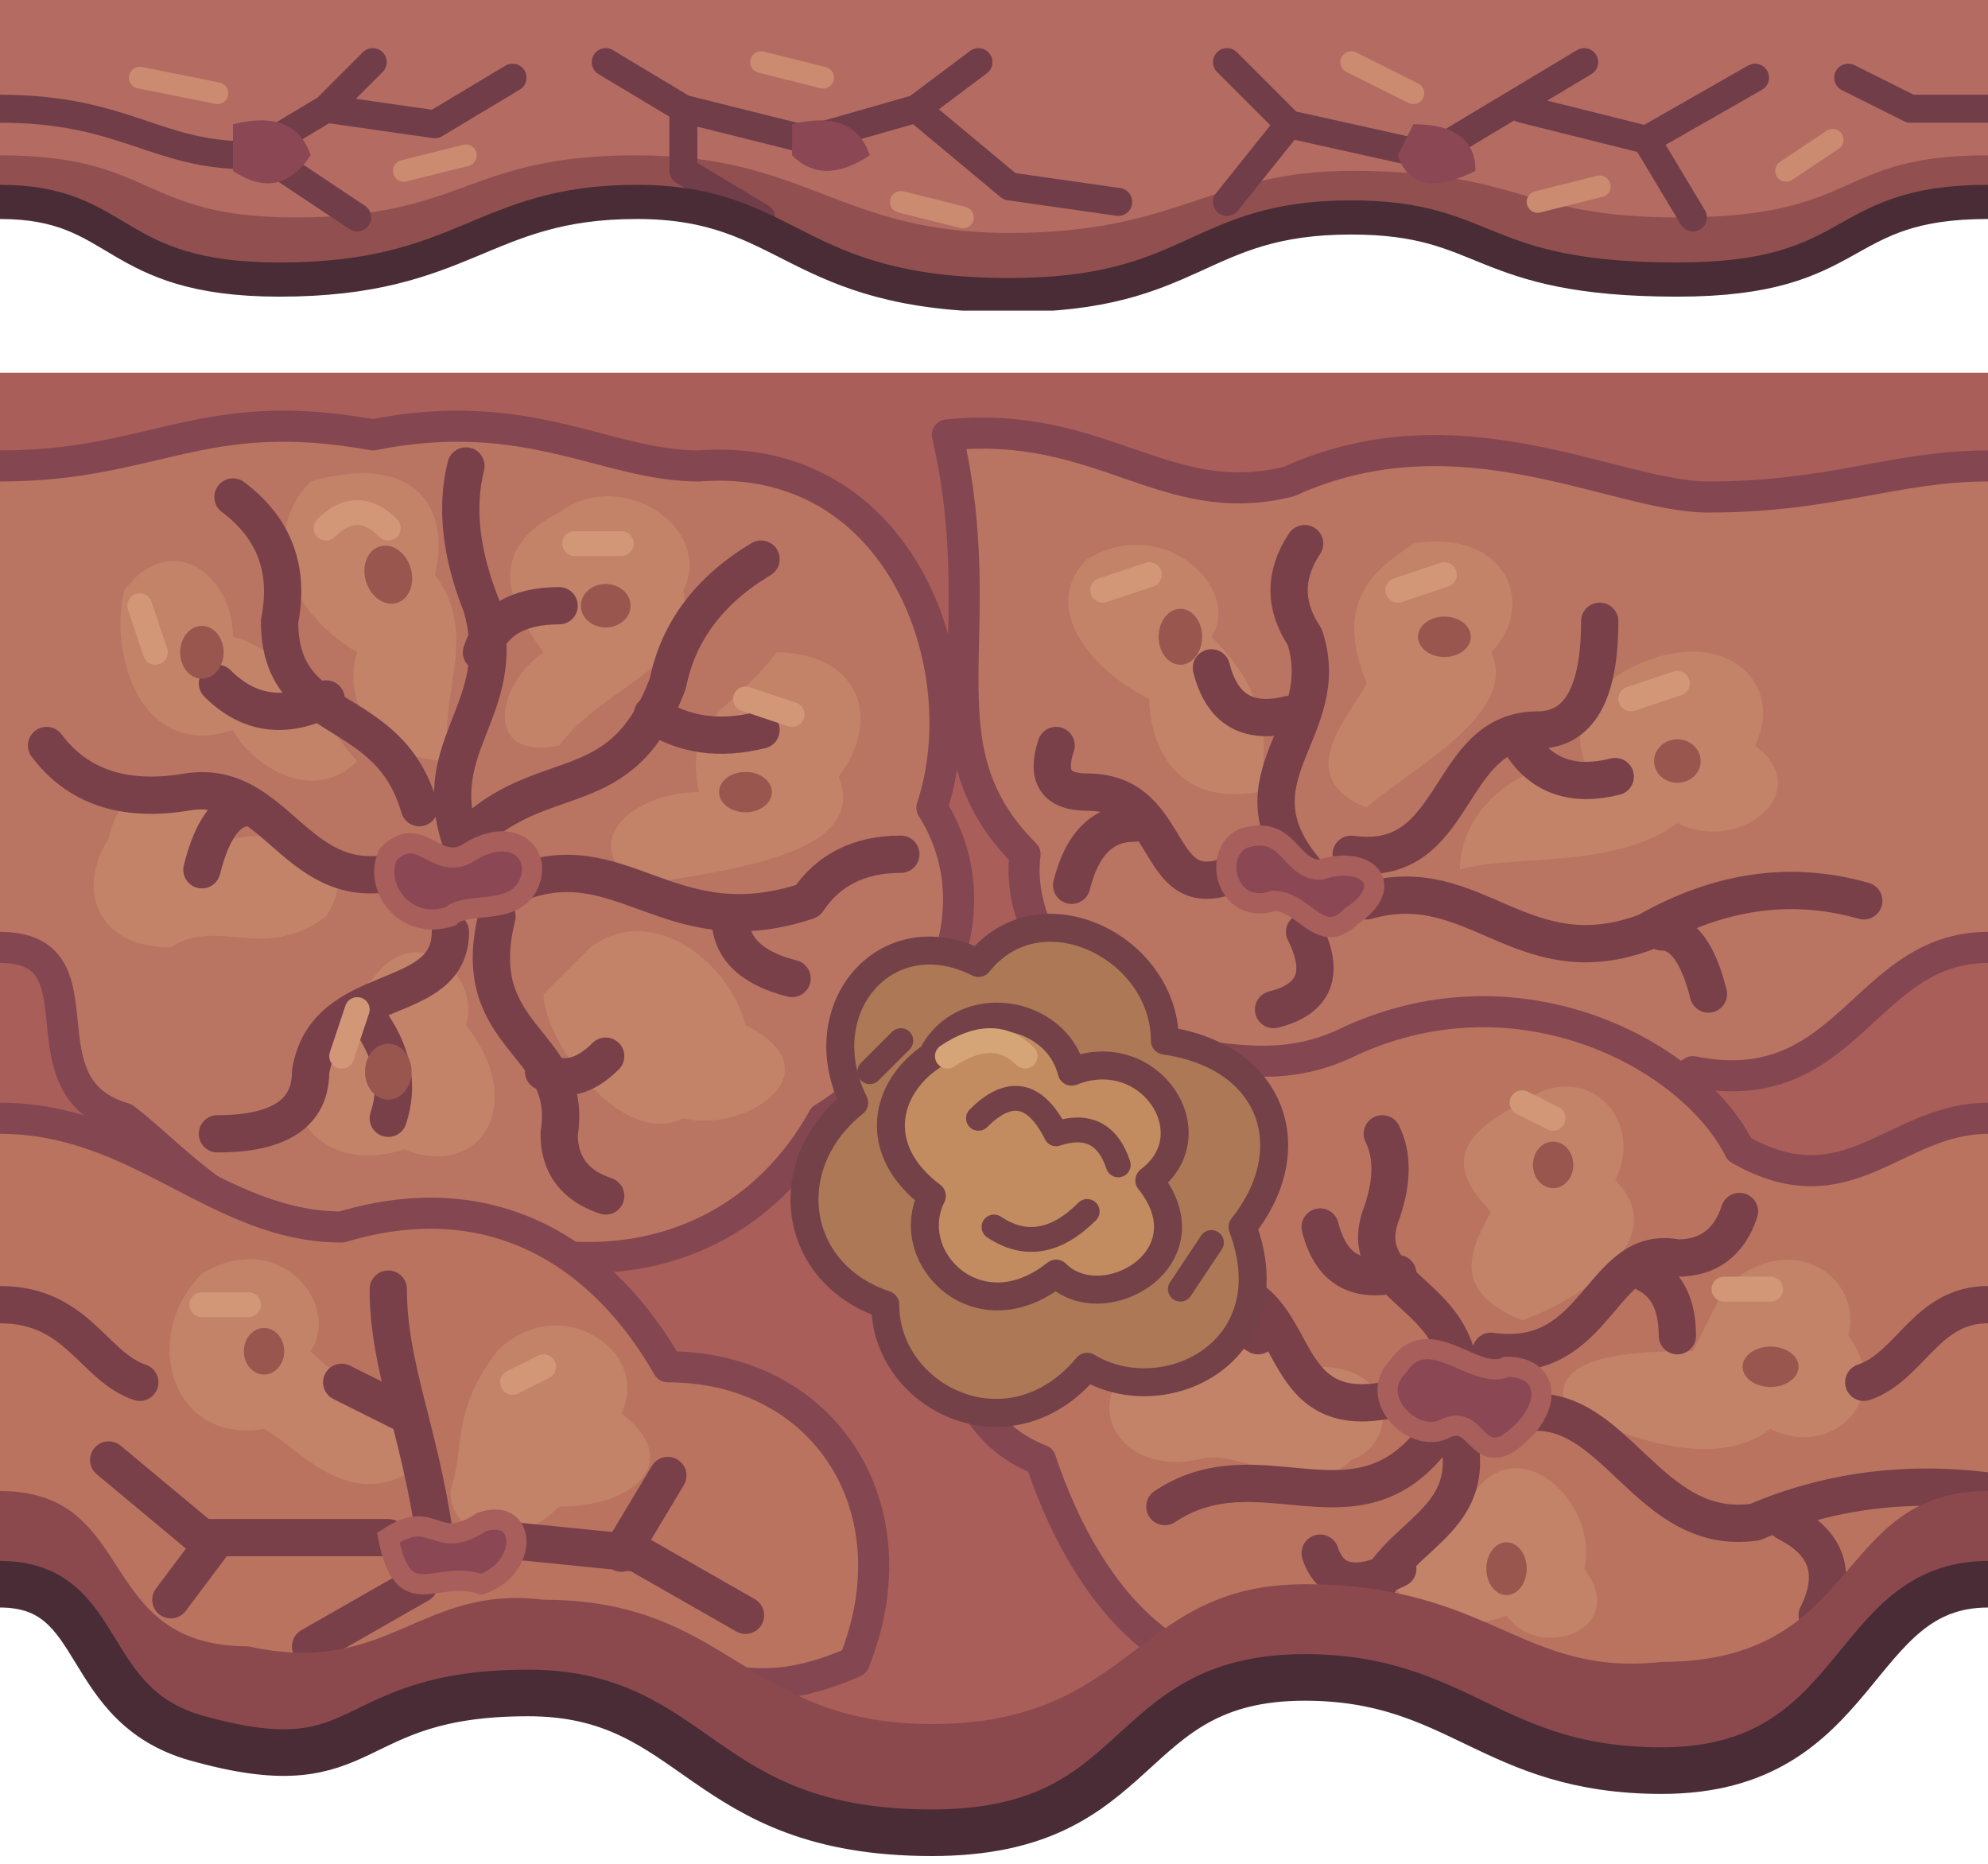
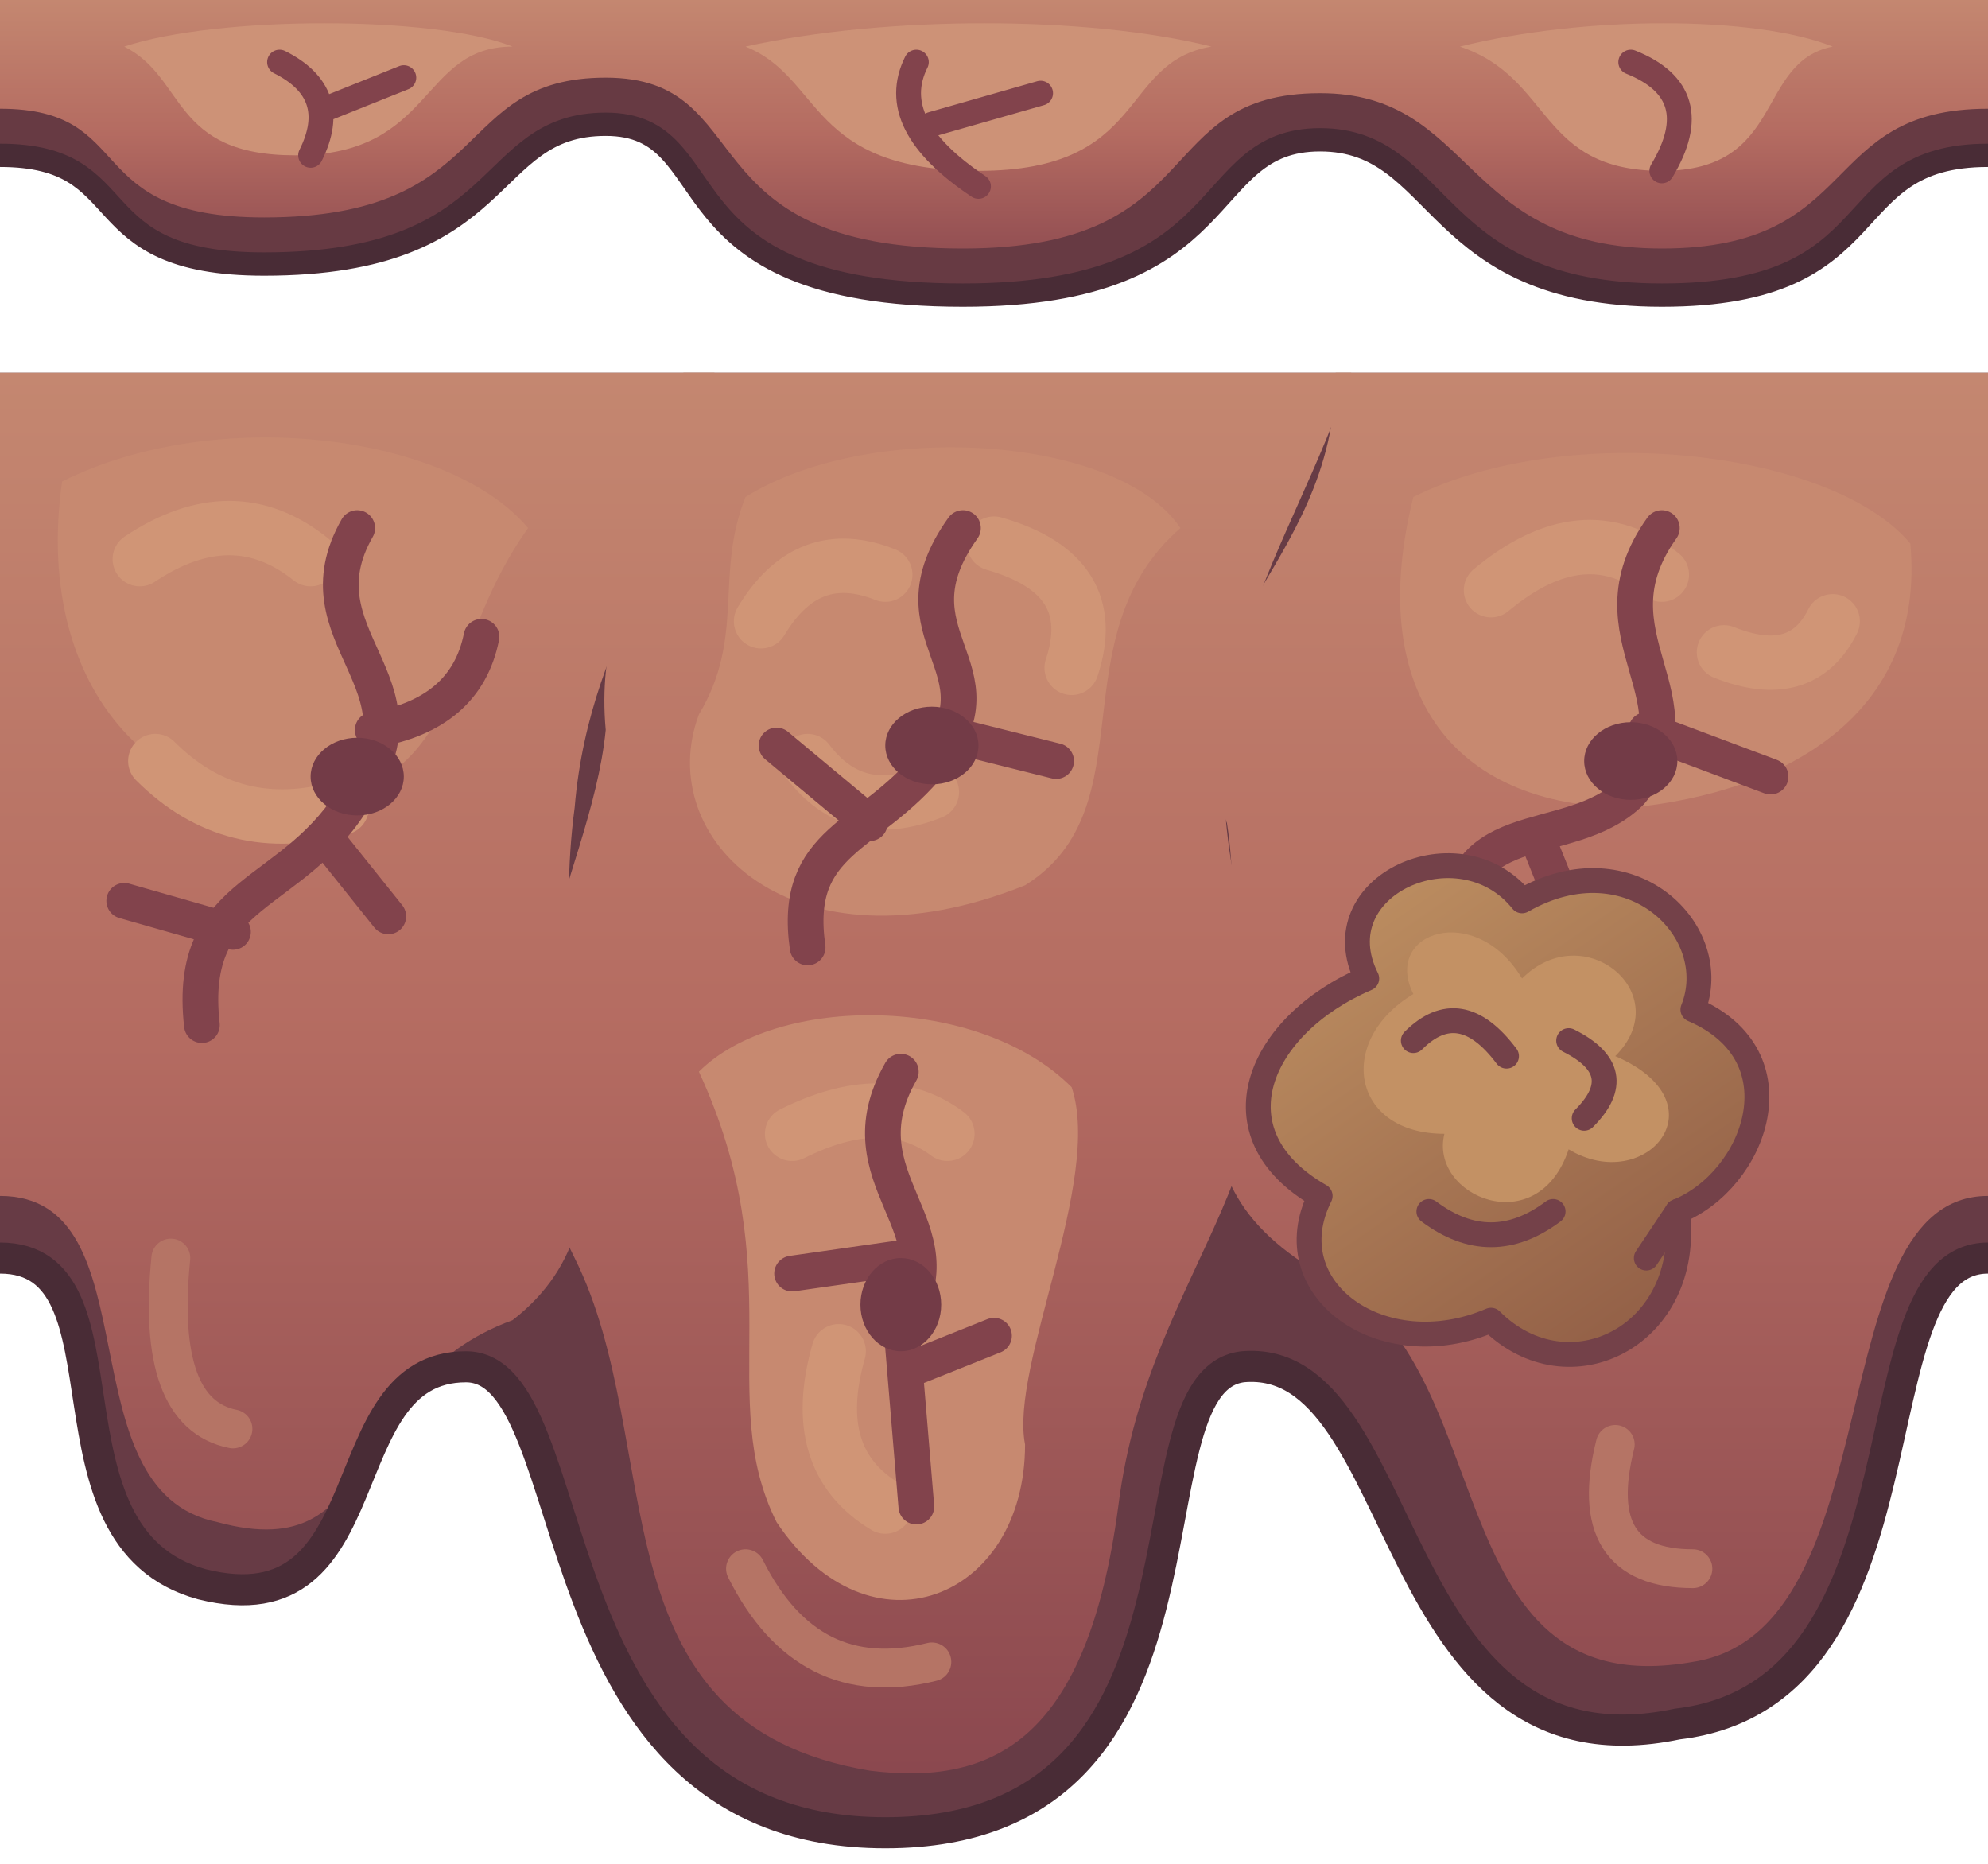
<svg xmlns="http://www.w3.org/2000/svg" width="128" height="120" viewBox="0 0 128 120" aria-hidden="true" focusable="false">
  <defs>
    <clipPath id="liver-shelf-bounds">
      <rect width="128" height="20" />
    </clipPath>
    <clipPath id="liver-lobule-bounds">
      <rect width="128" height="96" />
    </clipPath>
+     <linearGradient id="liver-flesh" gradientUnits="userSpaceOnUse" x1="0" y1="0" x2="0" y2="90">
+       <stop stop-color="#c48770" />
+       <stop offset="0.48" stop-color="#b46b61" />
+       <stop offset="1" stop-color="#8b484f" />
+     </linearGradient>
+     <linearGradient id="liver-thin-flesh" gradientUnits="userSpaceOnUse" x1="0" y1="0" x2="0" y2="18">
+       <stop stop-color="#c48770" />
+       <stop offset="0.48" stop-color="#b46b61" />
+       <stop offset="1" stop-color="#8b484f" />
+     </linearGradient>
+     <linearGradient id="liver-growth" x1="0" y1="0" x2="0.7" y2="1">
+       <stop stop-color="#c29464" />
+       <stop offset="1" stop-color="#936047" />
+     </linearGradient>
  </defs>
  <g id="liver-compressed-cords" clip-path="url(#liver-shelf-bounds)">
-     <path id="liver-shelf-mass" fill="#b46b61" d="M0 0H128V13C118 13 120 18 108 18C95 18 96 14 87 14C77 14 77 19 65 19C51 19 51 13 41 13C31 13 30 18 18 18C7 18 8 13 0 13Z" />
-     <path id="liver-shelf-shadow" fill="#91504f" d="M0 10C10 10 9 14 19 14C30 14 30 10 41 10C52 10 54 15 65 15C76 15 78 11 87 11C98 11 98 14 108 14C120 14 118 10 128 10V13C118 13 120 18 108 18C95 18 96 14 87 14C77 14 77 19 65 19C51 19 51 13 41 13C31 13 30 18 18 18C7 18 8 13 0 13Z" />
-     <g id="liver-shelf-sinusoidal-forks" fill="none" stroke="#703d49" stroke-width="1.8" stroke-linecap="round" stroke-linejoin="round">
-       <path d="M0 7C8 7 10 10 16 10L21 7L24 4M21 7L28 8L33 5M17 10L23 14M39 4L44 7L52 9L59 7L63 4M44 7L44 11L49 14M59 7L65 12L72 13M79 4L83 8L92 10L97 7L102 4M83 8L79 13M98 7L106 9L113 5M106 9L109 14M119 5L123 7H128" />
+     <path id="liver-shelf-mass" fill="#673a43" d="M0 0H128V10C118 10 122 19 107 19C92 19 93 9 85 9C77 9 80 19 62 19C42 19 47 8 39 8C31 8 33 17 17 17C5 17 9 10 0 10Z" />
+     <path id="liver-shelf-front" fill="url(#liver-thin-flesh)" d="M0 0H128V7C117 7 120 16 107 16C94 16 95 6 85 6C74 6 78 16 62 16C44 16 49 5 39 5C29 5 32 14 17 14C5 14 9 7 0 7Z" />
+     <g id="liver-shelf-swollen-shoulders" fill="#cd9277">
+       <path d="M8 3C14 1 28 1 33 3C27 3 28 10 19 10C11 10 12 5 8 3Z" />
+       <path d="M48 3C57 1 70 1 78 3C72 4 74 11 63 11C52 11 53 5 48 3Z" />
+       <path d="M94 3C102 1 113 1 118 3C113 4 115 11 107 11C99 11 100 5 94 3Z" />
    </g>
-     <g id="liver-shelf-cell-shoulders" fill="none" stroke="#cb8b70" stroke-width="1.4" stroke-linecap="round">
-       <path d="M9 5L14 6M26 11L30 10M49 4L53 5M58 13L62 14M87 4L91 6M99 13L103 12M115 11L118 9" />
+     <g id="liver-shelf-venous-folds" fill="none" stroke="#82434c" stroke-width="1.6" stroke-linecap="round">
+       <path d="M18 4Q22 6 20 10M21 7L26 5M59 4Q57 8 63 12M60 8L67 6M105 4Q110 6 107 11" />
    </g>
-     <g id="liver-shelf-venous-centers" fill="#8b4753">
-       <path d="M15 8Q19 7 20 10Q18 13 15 11Z" />
-       <path d="M51 8Q55 7 56 10Q53 12 51 10Z" />
-       <path d="M91 8Q95 8 95 11Q91 13 90 10Z" />
-     </g>
-     <path id="liver-shelf-rounded-underside" fill="none" stroke="#492c36" stroke-width="2.2" d="M0 13C8 13 7 18 18 18C30 18 31 13 41 13C51 13 51 19 65 19C77 19 77 14 87 14C96 14 95 18 108 18C120 18 118 13 128 13" />
+     <path id="liver-shelf-rounded-underside" fill="none" stroke="#492c36" stroke-width="1.5" d="M0 10C9 10 5 17 17 17C33 17 31 8 39 8C47 8 42 19 62 19C80 19 77 9 85 9C93 9 92 19 107 19C122 19 118 10 128 10" />
  </g>
  <g id="liver-fused-lobules" transform="translate(0 24)" clip-path="url(#liver-lobule-bounds)">
-     <path id="liver-living-bed" fill="#a95e59" d="M0 0H128V78C119 78 120 90 107 90C96 90 94 84 84 84C72 84 74 94 60 94C45 94 45 85 34 85C22 85 24 91 13 88C5 86 7 78 0 78Z" />
-     <g id="liver-swollen-lobule-masses" stroke="#844650" stroke-width="2" stroke-linejoin="round">
-       <path fill="#b97462" d="M-3 6H0C10 6 13 2 24 4C34 2 39 6 45 6C58 5 63 19 60 28C65 36 58 45 53 48C48 57 38 59 29 55C18 59 12 51 8 48C1 46 7 37 0 37H-3Z" />
-       <path fill="#b97462" d="M61 4C71 3 75 9 83 7C94 2 104 8 110 8C118 8 122 6 128 6H131V37H128C120 37 119 47 109 45C101 50 93 45 87 44C76 48 65 39 66 31C59 24 64 17 61 4Z" />
-       <path fill="#ba735f" d="M65 47C74 40 79 47 87 43C98 38 109 44 112 50C119 54 122 48 128 48H131V77H128C120 77 119 85 111 85C101 90 95 82 85 84C74 86 69 76 67 70C59 67 60 54 65 47Z" />
-       <path fill="#ba735f" d="M-3 48H0C9 48 14 55 22 55C32 52 39 57 43 64C53 64 59 73 55 83C46 87 44 81 35 83C25 81 24 89 15 86C6 86 9 77 0 77H-3Z" />
+     <path id="liver-living-bed" fill="#673b45" d="M0 0H128V57C119 57 125 85 108 87C89 91 91 63 80 64C72 65 80 94 57 94C34 94 38 64 30 64C21 64 25 81 13 78C2 75 9 57 0 57Z" />
+     <g id="liver-swollen-lobule-masses" fill="url(#liver-flesh)">
+       <path d="M0 0H46C45 10 38 16 37 28C35 43 42 54 33 61C22 65 25 77 14 74C4 72 10 53 0 53Z" />
+       <path d="M44 0H87C83 12 76 19 80 35C85 51 74 57 72 73C70 88 64 91 56 90C38 87 43 69 37 57C30 43 38 33 39 23C38 12 46 9 44 0Z" />
+       <path d="M86 0H128V53C117 53 122 81 109 83C92 86 97 63 85 58C73 51 81 42 79 29C74 17 86 13 86 0Z" />
    </g>
-     <g id="liver-cell-cords" fill="#c38369">
-       <path d="M20 7C27 5 29 9 28 13C31 17 28 21 29 25C24 25 22 21 23 18C18 15 17 10 20 7Z" />
-       <path d="M36 9C40 6 46 10 44 14C45 19 39 20 36 24C31 25 32 20 35 18C32 14 32 11 36 9Z" />
-       <path d="M50 18C55 18 57 22 54 26C56 31 47 32 41 33C37 30 41 27 45 27C44 22 47 22 50 18Z" />
-       <path d="M38 37C42 34 47 38 48 42C54 45 48 49 44 48C40 50 35 43 35 40Z" />
-       <path d="M24 39C27 35 31 39 30 42C34 47 31 52 26 50C20 52 17 46 20 43Z" />
-       <path d="M7 30C8 25 13 27 15 30C21 29 23 32 21 35C17 38 14 35 11 37C6 37 5 33 7 30Z" />
-       <path d="M8 14C11 10 15 13 15 17C19 18 21 23 23 25C20 28 16 25 15 23C9 25 7 18 8 14Z" />
-       <path d="M70 12C75 9 80 14 78 17C81 20 82 23 81 27C75 28 74 23 74 21C70 19 67 15 70 12Z" />
-       <path d="M91 11C97 10 99 15 96 18C98 22 90 26 88 28C83 26 87 22 88 20C86 15 88 13 91 11Z" />
-       <path d="M105 19C111 16 115 20 113 24C117 27 112 31 108 29C104 32 97 31 94 32C94 28 98 25 102 25C101 22 103 20 105 19Z" />
-       <path d="M98 47C102 44 106 48 104 52C108 56 101 60 98 61C93 59 95 56 96 54C93 51 94 49 98 47Z" />
-       <path d="M111 59C115 55 120 58 119 62C122 66 118 70 114 68C110 71 104 68 101 67C99 63 106 63 109 63Z" />
-       <path d="M95 72C98 68 103 73 102 77C105 81 99 83 97 80C92 82 88 78 90 75Z" />
-       <path d="M74 63C78 60 82 63 85 64C90 64 90 69 87 70C84 73 80 69 77 70C72 71 69 66 74 63Z" />
-       <path d="M13 58C18 55 22 60 20 63C23 66 27 67 26 71C22 73 19 69 17 68C11 69 9 62 13 58Z" />
-       <path d="M32 63C36 59 42 63 40 67C44 70 41 73 36 73C33 76 29 75 29 72C30 69 29 67 32 63Z" />
+     <g id="liver-lobule-shoulders" fill="#c78970">
+       <path d="M4 7C14 2 29 4 34 10C29 17 30 24 23 27C11 30 2 21 4 7Z" />
+       <path d="M48 8C56 3 72 4 76 10C68 17 74 28 66 33C51 39 42 30 45 22C48 17 46 13 48 8Z" />
+       <path d="M91 8C101 3 118 5 123 11C124 22 115 27 105 28C93 28 88 20 91 8Z" />
+       <path d="M45 45C50 40 63 40 69 46C71 52 65 64 66 69C66 79 56 83 50 74C46 66 51 58 45 45Z" />
    </g>
-     <g id="liver-branching-sinusoids" fill="none" stroke="#79404a" stroke-width="2.4" stroke-linecap="round" stroke-linejoin="round">
-       <path d="M30 31C27 24 33 22 31 15Q29 10 30 6M31 18Q32 15 36 15M30 30C35 25 40 28 43 20Q44 15 49 12M42 22Q45 24 49 23M33 33C40 30 43 37 52 34Q54 31 58 31M47 35Q47 38 51 39M32 35C30 43 37 43 36 49Q36 52 39 53M35 45Q37 46 39 44M29 36C29 41 21 39 20 45Q20 49 14 49M24 42Q26 45 25 48M26 32C19 34 18 26 12 27Q6 28 3 24M16 28Q14 28 13 32M27 28C25 21 18 23 18 16Q19 11 15 8M21 21Q17 23 14 20" />
-       <path d="M84 32C79 26 86 23 84 17Q82 14 84 11M83 22Q79 23 78 19M87 31C94 32 93 23 99 23Q103 23 103 16M98 24Q100 27 104 26M88 34C95 32 98 39 106 36Q113 32 120 34M107 36Q109 36 110 40M84 36Q86 40 82 41M80 32C74 35 76 27 70 27Q67 27 68 24M73 29Q70 29 69 33" />
-       <path d="M94 65C94 59 87 59 89 54Q90 51 89 49M90 58Q86 59 85 55M96 63C103 64 103 56 108 57Q111 57 112 54M106 58Q108 59 108 62M98 67C104 66 106 75 113 74Q120 71 128 72M115 74Q119 76 117 80M94 69C95 75 88 75 88 81M90 77Q86 79 85 76M90 66C82 68 84 60 79 59Q75 59 76 55M81 62Q78 60 75 63M92 69C87 75 81 69 75 73" />
-       <path d="M28 75C27 68 25 64 25 59M26 67L22 65M31 75L41 76L48 80M40 76L43 71M27 78L20 82M25 75L13 75L7 70M14 75L11 79M0 60C5 60 6 64 9 65M128 60C124 60 123 64 120 65" />
+     <g id="liver-cell-cords" fill="none" stroke="#d09576" stroke-width="3.5" stroke-linecap="round">
+       <path d="M9 12Q15 8 20 12M10 25Q15 30 22 28M49 16Q52 11 57 13M64 11Q71 13 69 19M52 25Q55 29 60 27M96 14Q102 9 107 13M111 18Q116 20 118 16M51 49Q57 46 61 49M54 63Q52 70 57 73" />
    </g>
-     <g id="liver-subdued-cell-nuclei" fill="#99564e">
-       <ellipse cx="25" cy="13" rx="1.5" ry="1.9" transform="rotate(-17 25 13)" />
-       <ellipse cx="39" cy="15" rx="1.6" ry="1.4" />
-       <ellipse cx="48" cy="27" rx="1.7" ry="1.3" />
-       <ellipse cx="25" cy="45" rx="1.5" ry="1.8" />
-       <ellipse cx="13" cy="18" rx="1.4" ry="1.7" />
-       <ellipse cx="76" cy="17" rx="1.4" ry="1.8" />
-       <ellipse cx="93" cy="17" rx="1.7" ry="1.3" />
-       <ellipse cx="108" cy="25" rx="1.5" ry="1.4" />
-       <ellipse cx="100" cy="51" rx="1.3" ry="1.5" />
-       <ellipse cx="114" cy="64" rx="1.8" ry="1.3" />
-       <ellipse cx="97" cy="77" rx="1.3" ry="1.7" />
-       <ellipse cx="17" cy="63" rx="1.3" ry="1.5" />
+     <g id="liver-branching-sinusoids" fill="none" stroke="#82434c" stroke-width="2.3" stroke-linecap="round" stroke-linejoin="round">
+       <path d="M23 10C19 17 28 20 23 27C19 34 12 33 13 42M24 23Q30 22 31 17M21 30L25 35M15 36L8 34" />
+       <path d="M62 10C57 17 65 19 60 25C56 30 51 30 52 37M60 23L68 25M56 29L50 24" />
+       <path d="M107 10C102 17 110 21 105 27C101 31 93 28 94 37M106 23L114 26M99 30L101 35" />
+       <path d="M58 45C54 52 62 55 58 61L59 73M58 57L51 58M59 64L64 62" />
    </g>
-     <g id="liver-venous-dimples" fill="#8b4753" stroke="#a85e5b" stroke-width="1.3">
-       <path d="M25 31C27 29 28 32 30 31C33 29 35 31 34 33C33 35 30 34 29 35C26 36 24 33 25 31Z" />
-       <path d="M80 30C83 29 83 32 85 32C88 31 90 33 87 35C85 37 84 34 82 34C79 35 78 31 80 30Z" />
-       <path d="M90 64C92 61 95 65 97 64C100 64 100 67 97 69C95 70 95 67 93 68C91 69 88 66 90 64Z" />
-       <path d="M25 75C28 73 28 76 31 74C34 73 34 77 31 78C28 77 26 80 25 75Z" />
+     <g id="liver-venous-dimples" fill="#733b47">
+       <ellipse cx="23" cy="26" rx="3" ry="2.5" />
+       <ellipse cx="60" cy="24" rx="3" ry="2.5" />
+       <ellipse cx="105" cy="25" rx="3" ry="2.5" />
+       <ellipse cx="58" cy="60" rx="2.6" ry="3" />
    </g>
-     <g id="liver-soft-cell-light" fill="none" stroke="#d29777" stroke-width="1.6" stroke-linecap="round">
-       <path d="M21 10Q23 8 25 10M37 11L40 11M48 21L51 22M22 44L23 41M9 15L10 18M71 14L74 13M90 14L93 13M105 21L108 20M98 47L100 48M111 59L114 59M74 65L77 64M13 60L16 60M33 65L35 64" />
+     <g id="liver-contained-tumor-nodule" stroke="#744149" stroke-width="1.6" stroke-linejoin="round">
+       <path fill="url(#liver-growth)" d="M88 39C85 33 94 29 98 34C105 30 111 36 109 41C116 44 113 52 108 54C109 62 101 66 96 61C89 64 82 59 85 53C78 49 81 42 88 39Z" />
+       <path fill="#c39164" stroke="none" d="M91 40C89 36 95 34 98 39C102 35 108 40 104 44C111 47 106 53 101 50C99 56 92 53 93 49C87 49 86 43 91 40Z" />
+       <path fill="none" stroke-linecap="round" d="M91 43Q94 40 97 44M101 43Q105 45 102 48M92 54Q96 57 100 54M106 57L108 54" />
    </g>
-     <g id="liver-contained-tumor-nodule" stroke="#744149" stroke-width="1.8" stroke-linejoin="round">
-       <path fill="#ad7855" d="M55 47C52 41 57 35 63 38C67 33 75 37 75 43C82 44 84 50 80 55C83 63 75 67 70 64C65 70 57 66 57 60C51 58 50 51 55 47Z" />
-       <path fill="#c28c60" d="M60 44C62 40 68 41 69 45C74 43 78 49 74 52C78 57 71 61 68 58C63 62 58 57 60 53C56 50 57 46 60 44Z" />
-       <path fill="none" stroke-width="1.6" stroke-linecap="round" d="M63 48Q66 45 68 49Q71 48 72 51M64 55Q67 57 70 54M56 45L58 43M76 59L78 56" />
-       <path fill="none" stroke="#d5a477" stroke-width="1.6" stroke-linecap="round" d="M61 44Q64 42 66 44" />
+     <g id="liver-bottom-fold-light" fill="none" stroke="#b57465" stroke-width="2.5" stroke-linecap="round">
+       <path d="M11 57Q10 67 15 68M48 77Q52 85 60 83M104 69Q102 77 109 77" />
    </g>
-     <path id="liver-low-fold-shadow" fill="#8c494d" d="M0 72C9 72 6 82 16 82C25 84 27 78 35 79C47 79 48 87 60 87C73 87 73 78 84 78C96 78 98 84 107 83C120 83 118 72 128 72V78C119 78 120 90 107 90C96 90 94 84 84 84C72 84 74 94 60 94C45 94 45 85 34 85C22 85 24 91 13 88C5 86 7 78 0 78Z" />
-     <path id="liver-rounded-underside" fill="none" stroke="#492c36" stroke-width="3" d="M0 78C7 78 5 86 13 88C24 91 22 85 34 85C45 85 45 94 60 94C74 94 72 84 84 84C94 84 96 90 107 90C120 90 119 78 128 78" />
+     <path id="liver-rounded-underside" fill="none" stroke="#492c36" stroke-width="2" d="M0 57C9 57 2 75 13 78C25 81 21 64 30 64C38 64 34 94 57 94C80 94 72 65 80 64C91 63 89 91 108 87C125 85 119 57 128 57" />
  </g>
</svg>
